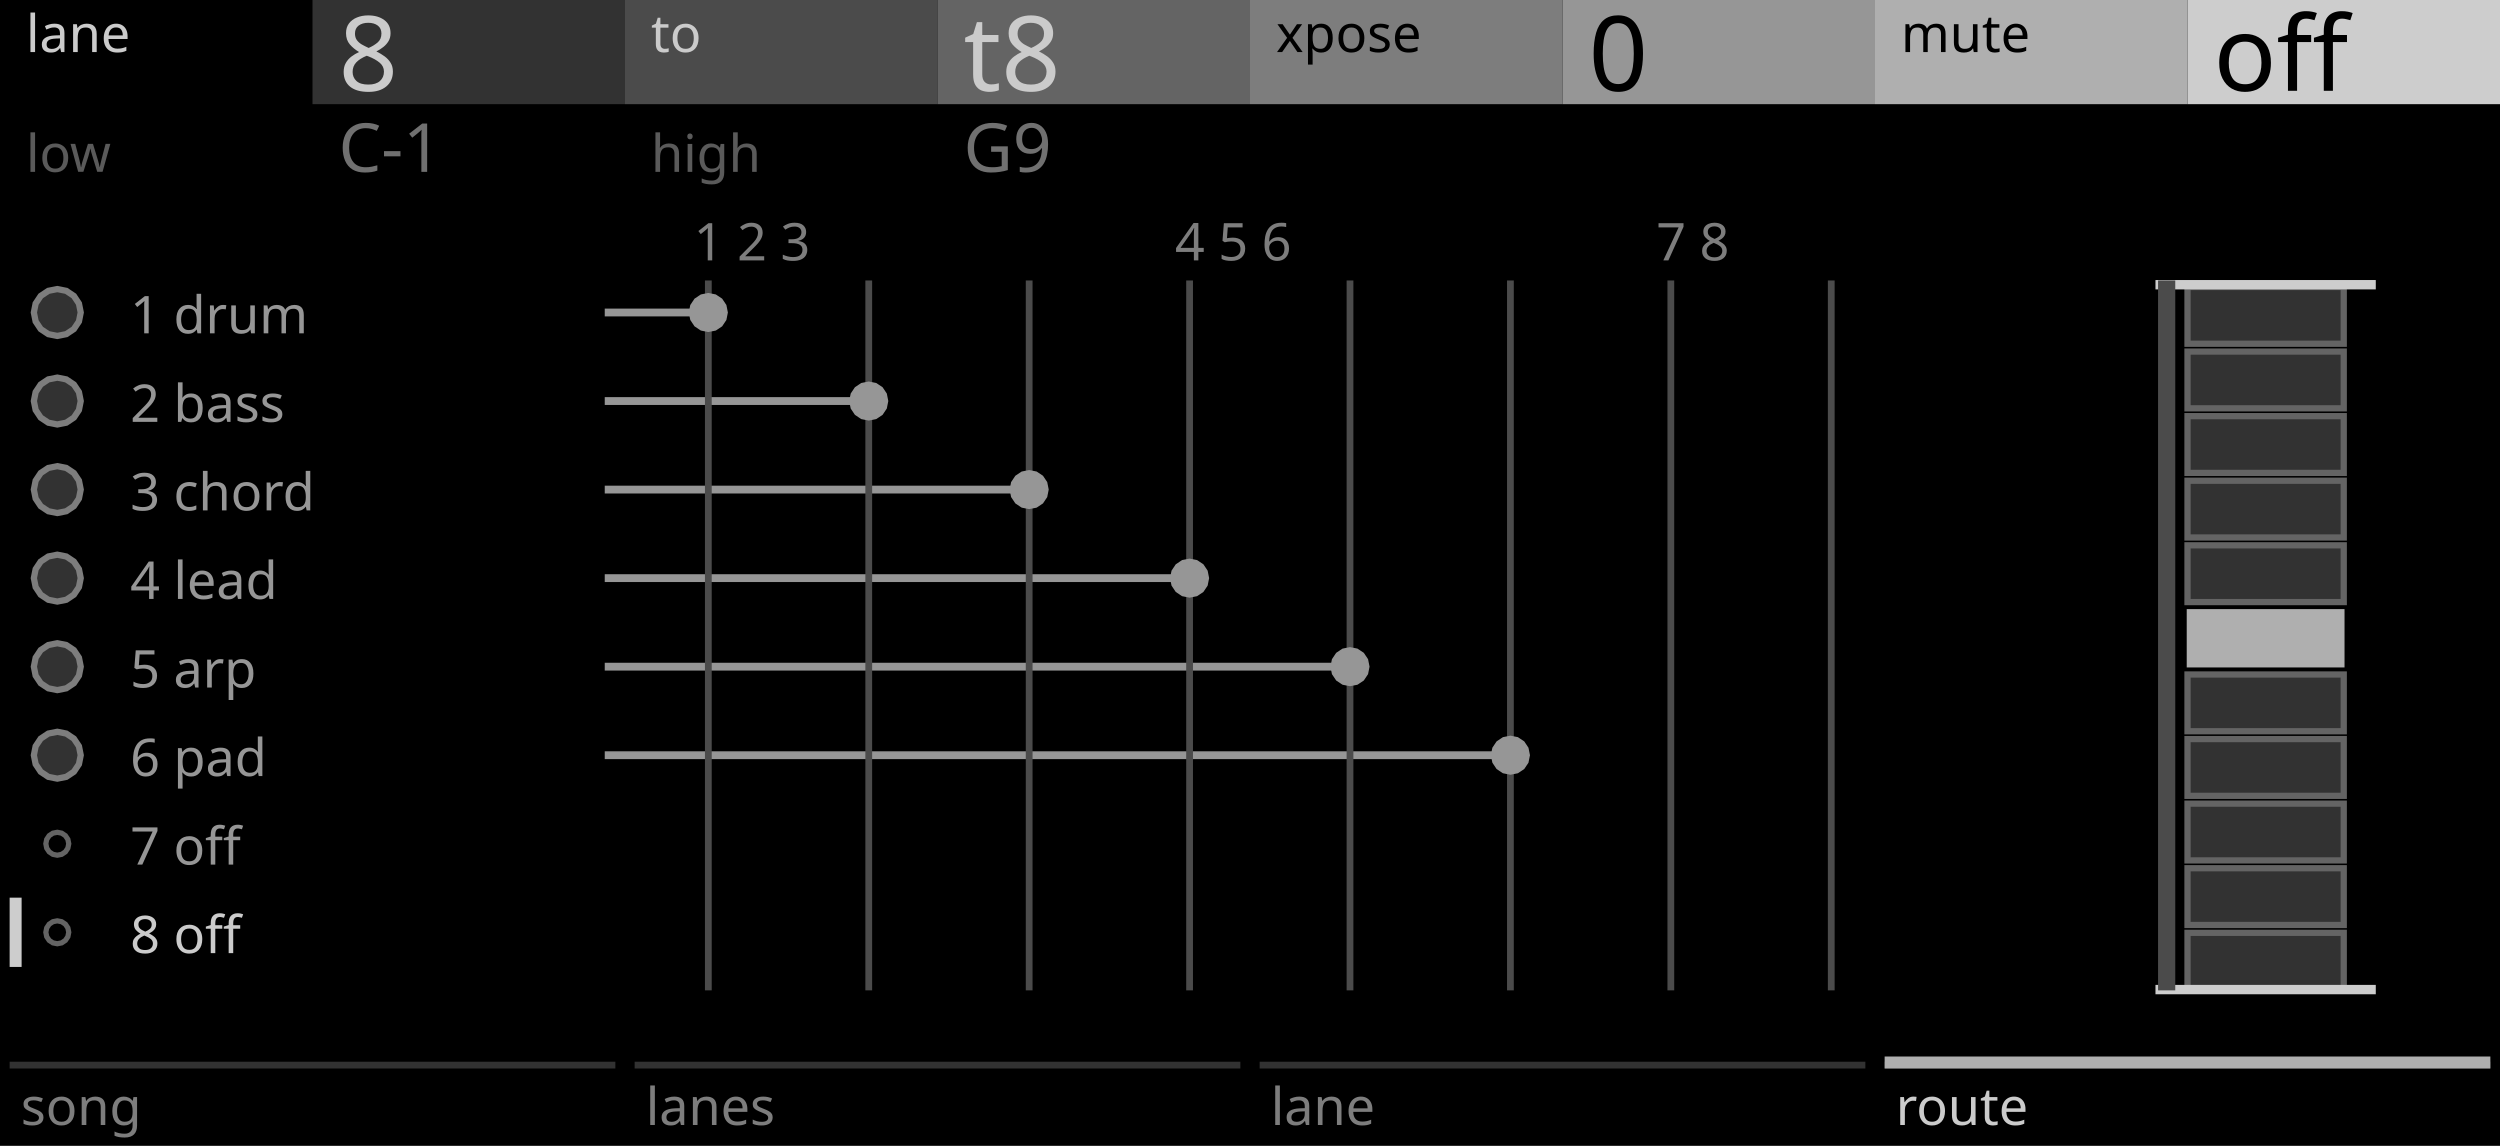
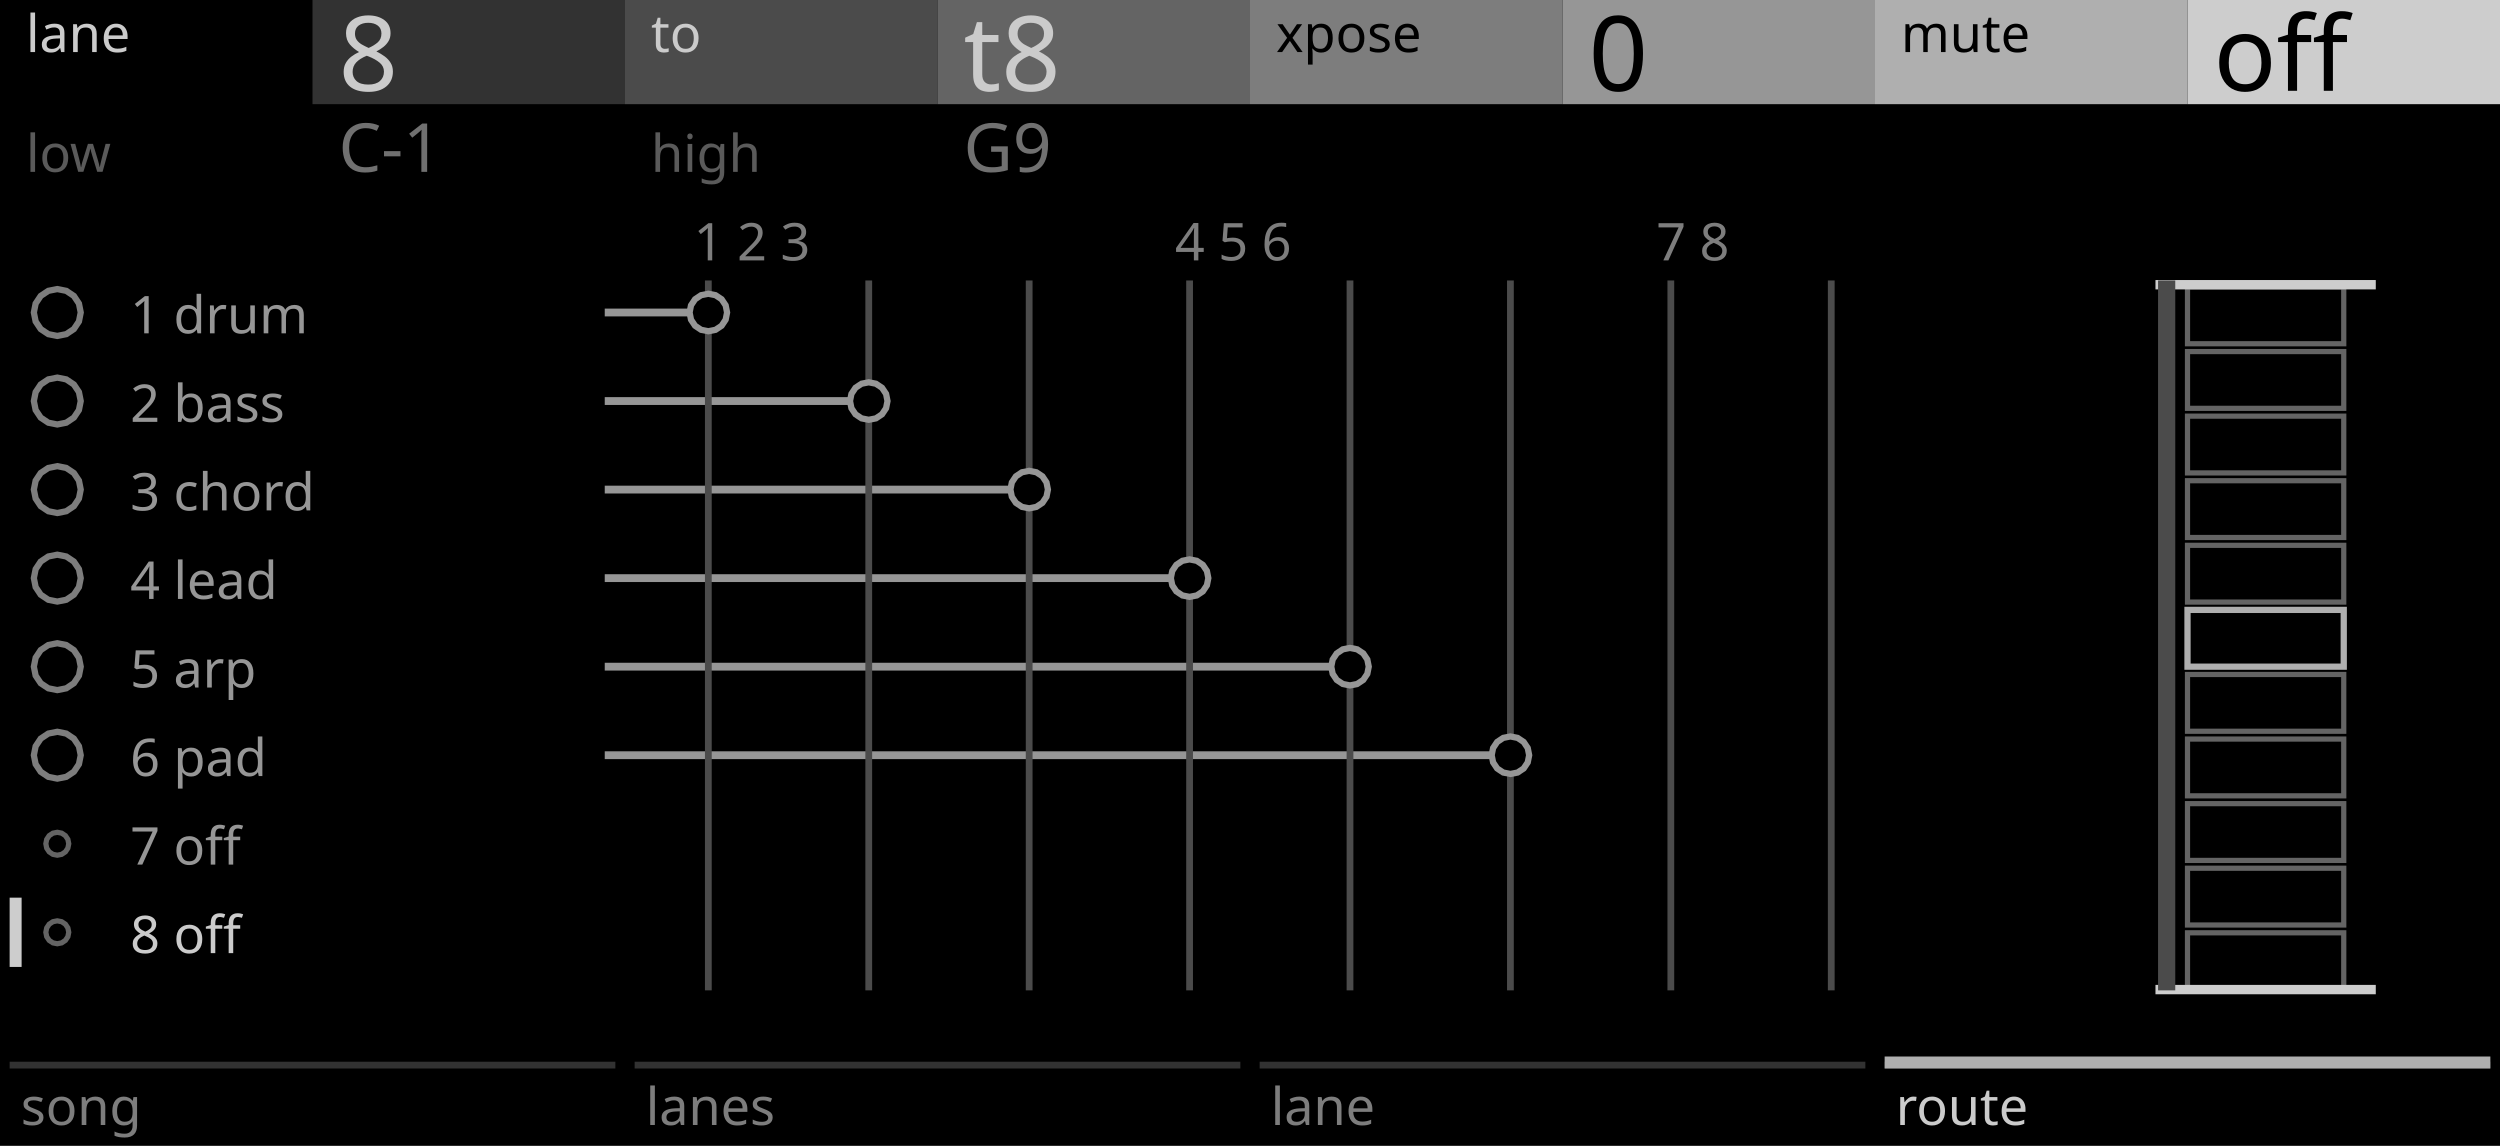
<svg xmlns="http://www.w3.org/2000/svg" width="480" height="220" viewBox="0 0 480 220">
  <g id="preview_canvas">
    <rect x="0" y="0" width="480" height="220" fill="#000000" stroke="none" />
  </g>
  <g id="preview_header">
    <rect x="0" y="0" width="60" height="20" fill="#000000" stroke="none" />
    <rect x="60" y="0" width="60" height="20" fill="#323232" stroke="none" />
    <rect x="120" y="0" width="60" height="20" fill="#4B4B4B" stroke="none" />
    <rect x="180" y="0" width="60" height="20" fill="#646464" stroke="none" />
    <rect x="240" y="0" width="60" height="20" fill="#7D7D7D" stroke="none" />
    <rect x="300" y="0" width="60" height="20" fill="#969696" stroke="none" />
    <rect x="360" y="0" width="60" height="20" fill="#AFAFAF" stroke="none" />
    <rect x="420" y="0" width="60" height="20" fill="#CDCDCD" stroke="none" />
    <text transform="matrix(1 0 0 1 5 10)" fill="#CBCBCB" stroke="none" font-family="UniversNextPro-Light" font-size="10px">lane</text>
    <text transform="matrix(1 0 0 1 65 17.44)" fill="#CBCBCB" stroke="none" font-family="UniversNextPro-Light" font-size="20px">8</text>
    <text transform="matrix(1 0 0 1 5 33)" fill="#5A5A5A" stroke="none" font-family="UniversNextPro-Light" font-size="10px">low</text>
    <text transform="matrix(1 0 0 1 65 33)" fill="#707070" stroke="none" font-family="UniversNextPro-Light" font-size="13px">C-1</text>
    <text transform="matrix(1 0 0 1 125 10)" fill="#CBCBCB" stroke="none" font-family="UniversNextPro-Light" font-size="10px">to</text>
    <text transform="matrix(1 0 0 1 185 17.44)" fill="#CBCBCB" stroke="none" font-family="UniversNextPro-Light" font-size="20px">t8</text>
    <text transform="matrix(1 0 0 1 125 33)" fill="#5A5A5A" stroke="none" font-family="UniversNextPro-Light" font-size="10px">high</text>
    <text transform="matrix(1 0 0 1 185 33)" fill="#707070" stroke="none" font-family="UniversNextPro-Light" font-size="13px">G9</text>
    <text transform="matrix(1 0 0 1 245 10)" fill="#000000" stroke="none" font-family="UniversNextPro-Light" font-size="10px">xpose</text>
    <text transform="matrix(1 0 0 1 305 17.44)" fill="#000000" stroke="none" font-family="UniversNextPro-Light" font-size="20px">0</text>
    <text transform="matrix(1 0 0 1 245 33)" fill="#5A5A5A" stroke="none" font-family="UniversNextPro-Light" font-size="10px" />
    <text transform="matrix(1 0 0 1 305 33)" fill="#707070" stroke="none" font-family="UniversNextPro-Light" font-size="13px" />
    <text transform="matrix(1 0 0 1 365 10)" fill="#000000" stroke="none" font-family="UniversNextPro-Light" font-size="10px">mute</text>
    <text transform="matrix(1 0 0 1 425 17.44)" fill="#000000" stroke="none" font-family="UniversNextPro-Light" font-size="20px">off</text>
    <text transform="matrix(1 0 0 1 365 33)" fill="#5A5A5A" stroke="none" font-family="UniversNextPro-Light" font-size="10px" />
    <text transform="matrix(1 0 0 1 425 33)" fill="#707070" stroke="none" font-family="UniversNextPro-Light" font-size="13px" />
  </g>
  <path id="cond_palette_0" d="M 700 300 L 704 300 L 704 304 Z" fill="#000000" stroke="#000000" stroke-width="0.2" />
  <path id="cond_palette_1" d="M 708 300 L 712 300 L 712 304 Z" fill="#323232" stroke="#323232" stroke-width="0.3" />
  <path id="cond_palette_2" d="M 716 300 L 720 300 L 720 304 Z" fill="#4B4B4B" stroke="#4B4B4B" stroke-width="0.3" />
  <path id="cond_palette_3" d="M 724 300 L 728 300 L 728 304 Z" fill="#646464" stroke="#646464" stroke-width="0.3" />
  <path id="cond_palette_4" d="M 732 300 L 736 300 L 736 304 Z" fill="#7D7D7D" stroke="#7D7D7D" stroke-width="0.3" />
  <path id="cond_palette_5" d="M 740 300 L 744 300 L 744 304 Z" fill="#969696" stroke="#969696" stroke-width="0.3" />
  <path id="cond_palette_6" d="M 748 300 L 752 300 L 752 304 Z" fill="#AFAFAF" stroke="#AFAFAF" stroke-width="0.3" />
  <path id="cond_palette_7" d="M 756 300 L 760 300 L 760 304 Z" fill="#CDCDCD" stroke="#CDCDCD" stroke-width="0.3" />
  <path id="cond_palette_8" d="M 764 300 L 768 300 L 768 304 Z" fill="#000000" stroke="#4B4B4B" stroke-width="1" />
  <path id="cond_palette_9" d="M 772 300 L 776 300 L 776 304 Z" fill="#000000" stroke="#646464" stroke-width="1" />
-   <path id="cond_palette_10" d="M 780 300 L 784 300 L 784 304 Z" fill="#000000" stroke="#969696" stroke-width="1.2" />
-   <path id="cond_palette_11" d="M 788 300 L 792 300 L 792 304 Z" fill="#323232" stroke="#646464" stroke-width="1.2" />
-   <path id="cond_palette_12" d="M 796 300 L 800 300 L 800 304 Z" fill="#323232" stroke="#7D7D7D" stroke-width="1.2" />
-   <path id="cond_palette_13" d="M 804 300 L 808 300 L 808 304 Z" fill="#323232" stroke="#969696" stroke-width="1.5" />
-   <path id="cond_palette_14" d="M 812 300 L 816 300 L 816 304 Z" fill="#323232" stroke="#CDCDCD" stroke-width="2" />
-   <path id="cond_palette_15" d="M 820 300 L 824 300 L 824 304 Z" fill="#969696" stroke="#AFAFAF" stroke-width="1.2" />
+   <path id="cond_palette_10" d="M 780 300 L 784 300 L 784 304 Z" fill="#000000" stroke="#7D7D7D" stroke-width="1.2" />
+   <path id="cond_palette_11" d="M 788 300 L 792 300 L 792 304 Z" fill="#000000" stroke="#969696" stroke-width="1.2" />
+   <path id="cond_palette_12" d="M 796 300 L 800 300 L 800 304 Z" fill="#000000" stroke="#AFAFAF" stroke-width="1.2" />
+   <path id="cond_palette_13" d="M 804 300 L 808 300 L 808 304 Z" fill="#000000" stroke="#969696" stroke-width="1.5" />
+   <path id="cond_palette_14" d="M 812 300 L 816 300 L 816 304 Z" fill="#000000" stroke="#CDCDCD" stroke-width="2" />
+   <path id="cond_palette_15" d="M 820 300 L 824 300 L 824 304 Z" fill="#000000" stroke="#CDCDCD" stroke-width="1.2" />
  <path d="M 2 204 L 118 204 L 118 205 L 2 205 Z" fill="#323232" stroke="#323232" stroke-width="0.3" />
  <path d="M 122 204 L 238 204 L 238 205 L 122 205 Z" fill="#323232" stroke="#323232" stroke-width="0.3" />
  <path d="M 242 204 L 358 204 L 358 205 L 242 205 Z" fill="#323232" stroke="#323232" stroke-width="0.3" />
  <path d="M 362 204 L 478 204 L 478 205 L 362 205 Z" fill="#323232" stroke="#323232" stroke-width="0.3" />
-   <path id="cond_node_35" transform="matrix(1 0 0 1 110 179)" d="M -400 -7.5 L 0 -7.5 L 0 7.5 L -400 7.5 Z" fill="#323232" stroke="#323232" stroke-width="0.3" />
-   <path id="cond_node_36" transform="matrix(1 0 0 1 136 60)" d="M -400 -0.6 L 0 -0.6 L 0 0.6 L -400 0.6 Z" fill="#969696" stroke="#969696" stroke-width="0.3" />
-   <path id="cond_node_37" transform="matrix(1 0 0 1 166.8 77)" d="M -400 -0.6 L 0 -0.6 L 0 0.6 L -400 0.6 Z" fill="#969696" stroke="#969696" stroke-width="0.3" />
-   <path id="cond_node_38" transform="matrix(1 0 0 1 197.6 94)" d="M -400 -0.6 L 0 -0.6 L 0 0.6 L -400 0.6 Z" fill="#969696" stroke="#969696" stroke-width="0.3" />
-   <path id="cond_node_39" transform="matrix(1 0 0 1 228.4 111)" d="M -400 -0.6 L 0 -0.6 L 0 0.6 L -400 0.6 Z" fill="#969696" stroke="#969696" stroke-width="0.3" />
-   <path id="cond_node_40" transform="matrix(1 0 0 1 259.2 128)" d="M -400 -0.6 L 0 -0.6 L 0 0.6 L -400 0.6 Z" fill="#969696" stroke="#969696" stroke-width="0.3" />
-   <path id="cond_node_41" transform="matrix(1 0 0 1 290 145)" d="M -400 -0.6 L 0 -0.6 L 0 0.6 L -400 0.6 Z" fill="#969696" stroke="#969696" stroke-width="0.3" />
-   <path id="cond_node_42" transform="matrix(1 0 0 1 110 162)" d="M -400 -0.6 L 0 -0.6 L 0 0.6 L -400 0.6 Z" fill="#646464" stroke="#646464" stroke-width="0.3" />
-   <path id="cond_node_43" transform="matrix(1 0 0 1 110 179)" d="M -400 -0.6 L 0 -0.6 L 0 0.6 L -400 0.6 Z" fill="#646464" stroke="#646464" stroke-width="0.3" />
-   <path id="cond_node_44" transform="matrix(1 0 0 1 0 52)" d="M 0 0 L 116 0 L 116 144 L 0 144 Z" fill="#000000" stroke="#000000" stroke-width="0.2" />
-   <path id="cond_node_45" transform="matrix(1 0 0 1 420 190)" d="M 0 -10.9 L 30 -10.9 L 30 0 L 0 0 Z" fill="#323232" stroke="#646464" stroke-width="1.2" />
-   <path id="cond_node_46" transform="matrix(1 0 0 1 420 177.6)" d="M 0 -10.9 L 30 -10.9 L 30 0 L 0 0 Z" fill="#323232" stroke="#646464" stroke-width="1.2" />
-   <path id="cond_node_47" transform="matrix(1 0 0 1 420 165.2)" d="M 0 -10.9 L 30 -10.9 L 30 0 L 0 0 Z" fill="#323232" stroke="#646464" stroke-width="1.2" />
-   <path id="cond_node_48" transform="matrix(1 0 0 1 420 152.8)" d="M 0 -10.9 L 30 -10.9 L 30 0 L 0 0 Z" fill="#323232" stroke="#646464" stroke-width="1.2" />
-   <path id="cond_node_49" transform="matrix(1 0 0 1 420 140.4)" d="M 0 -10.9 L 30 -10.9 L 30 0 L 0 0 Z" fill="#323232" stroke="#646464" stroke-width="1.2" />
-   <path id="cond_node_50" transform="matrix(1 0 0 1 420 128)" d="M 0 -10.9 L 30 -10.9 L 30 0 L 0 0 Z" fill="#AFAFAF" stroke="#AFAFAF" stroke-width="0.3" />
-   <path id="cond_node_51" transform="matrix(1 0 0 1 420 115.6)" d="M 0 -10.9 L 30 -10.9 L 30 0 L 0 0 Z" fill="#323232" stroke="#646464" stroke-width="1.2" />
-   <path id="cond_node_52" transform="matrix(1 0 0 1 420 103.2)" d="M 0 -10.9 L 30 -10.9 L 30 0 L 0 0 Z" fill="#323232" stroke="#646464" stroke-width="1.2" />
-   <path id="cond_node_53" transform="matrix(1 0 0 1 420 90.8)" d="M 0 -10.9 L 30 -10.9 L 30 0 L 0 0 Z" fill="#323232" stroke="#646464" stroke-width="1.2" />
-   <path id="cond_node_54" transform="matrix(1 0 0 1 420 78.4)" d="M 0 -10.9 L 30 -10.9 L 30 0 L 0 0 Z" fill="#323232" stroke="#646464" stroke-width="1.2" />
-   <path id="cond_node_55" transform="matrix(1 0 0 1 420 66)" d="M 0 -10.9 L 30 -10.9 L 30 0 L 0 0 Z" fill="#323232" stroke="#646464" stroke-width="1.2" />
-   <path id="cond_node_56" transform="matrix(1 0 0 1 136 54)" d="M -0.5 0 L 0.5 0 L 0.5 136 L -0.5 136 Z" fill="#4B4B4B" stroke="#4B4B4B" stroke-width="0.3" />
-   <path id="cond_node_57" transform="matrix(1 0 0 1 166.8 54)" d="M -0.5 0 L 0.5 0 L 0.5 136 L -0.5 136 Z" fill="#4B4B4B" stroke="#4B4B4B" stroke-width="0.3" />
-   <path id="cond_node_58" transform="matrix(1 0 0 1 197.6 54)" d="M -0.5 0 L 0.5 0 L 0.5 136 L -0.5 136 Z" fill="#4B4B4B" stroke="#4B4B4B" stroke-width="0.3" />
-   <path id="cond_node_59" transform="matrix(1 0 0 1 228.4 54)" d="M -0.5 0 L 0.5 0 L 0.5 136 L -0.5 136 Z" fill="#4B4B4B" stroke="#4B4B4B" stroke-width="0.3" />
-   <path id="cond_node_60" transform="matrix(1 0 0 1 259.2 54)" d="M -0.5 0 L 0.5 0 L 0.5 136 L -0.5 136 Z" fill="#4B4B4B" stroke="#4B4B4B" stroke-width="0.3" />
-   <path id="cond_node_61" transform="matrix(1 0 0 1 290 54)" d="M -0.5 0 L 0.5 0 L 0.5 136 L -0.5 136 Z" fill="#4B4B4B" stroke="#4B4B4B" stroke-width="0.3" />
-   <path id="cond_node_62" transform="matrix(1 0 0 1 320.8 54)" d="M -0.5 0 L 0.5 0 L 0.5 136 L -0.5 136 Z" fill="#4B4B4B" stroke="#4B4B4B" stroke-width="0.3" />
-   <path id="cond_node_63" transform="matrix(1 0 0 1 351.6 54)" d="M -0.5 0 L 0.5 0 L 0.5 136 L -0.5 136 Z" fill="#4B4B4B" stroke="#4B4B4B" stroke-width="0.3" />
-   <path id="cond_node_86" transform="matrix(1 0 0 1 136 60)" d="M 0 -3.6 L 1.378 -3.326 L 2.546 -2.546 L 3.326 -1.378 L 3.6 0 L 3.326 1.378 L 2.546 2.546 L 1.378 3.326 L 0 3.6 L -1.378 3.326 L -2.546 2.546 L -3.326 1.378 L -3.6 0 L -3.326 -1.378 L -2.546 -2.546 L -1.378 -3.326 Z" fill="#969696" stroke="#969696" stroke-width="0.3" />
-   <path id="cond_node_87" transform="matrix(1 0 0 1 166.8 77)" d="M 0 -3.6 L 1.378 -3.326 L 2.546 -2.546 L 3.326 -1.378 L 3.6 0 L 3.326 1.378 L 2.546 2.546 L 1.378 3.326 L 0 3.6 L -1.378 3.326 L -2.546 2.546 L -3.326 1.378 L -3.6 0 L -3.326 -1.378 L -2.546 -2.546 L -1.378 -3.326 Z" fill="#969696" stroke="#969696" stroke-width="0.3" />
-   <path id="cond_node_88" transform="matrix(1 0 0 1 197.6 94)" d="M 0 -3.6 L 1.378 -3.326 L 2.546 -2.546 L 3.326 -1.378 L 3.6 0 L 3.326 1.378 L 2.546 2.546 L 1.378 3.326 L 0 3.6 L -1.378 3.326 L -2.546 2.546 L -3.326 1.378 L -3.6 0 L -3.326 -1.378 L -2.546 -2.546 L -1.378 -3.326 Z" fill="#969696" stroke="#969696" stroke-width="0.3" />
-   <path id="cond_node_89" transform="matrix(1 0 0 1 228.4 111)" d="M 0 -3.6 L 1.378 -3.326 L 2.546 -2.546 L 3.326 -1.378 L 3.6 0 L 3.326 1.378 L 2.546 2.546 L 1.378 3.326 L 0 3.6 L -1.378 3.326 L -2.546 2.546 L -3.326 1.378 L -3.6 0 L -3.326 -1.378 L -2.546 -2.546 L -1.378 -3.326 Z" fill="#969696" stroke="#969696" stroke-width="0.3" />
-   <path id="cond_node_90" transform="matrix(1 0 0 1 259.2 128)" d="M 0 -3.6 L 1.378 -3.326 L 2.546 -2.546 L 3.326 -1.378 L 3.6 0 L 3.326 1.378 L 2.546 2.546 L 1.378 3.326 L 0 3.6 L -1.378 3.326 L -2.546 2.546 L -3.326 1.378 L -3.6 0 L -3.326 -1.378 L -2.546 -2.546 L -1.378 -3.326 Z" fill="#969696" stroke="#969696" stroke-width="0.3" />
-   <path id="cond_node_91" transform="matrix(1 0 0 1 290 145)" d="M 0 -3.6 L 1.378 -3.326 L 2.546 -2.546 L 3.326 -1.378 L 3.6 0 L 3.326 1.378 L 2.546 2.546 L 1.378 3.326 L 0 3.6 L -1.378 3.326 L -2.546 2.546 L -3.326 1.378 L -3.6 0 L -3.326 -1.378 L -2.546 -2.546 L -1.378 -3.326 Z" fill="#969696" stroke="#969696" stroke-width="0.3" />
-   <path id="cond_node_218" transform="matrix(1 0 0 1 11 60)" d="M 0 -4.5 L 1.722 -4.157 L 3.182 -3.182 L 4.157 -1.722 L 4.5 0 L 4.157 1.722 L 3.182 3.182 L 1.722 4.157 L 0 4.5 L -1.722 4.157 L -3.182 3.182 L -4.157 1.722 L -4.5 0 L -4.157 -1.722 L -3.182 -3.182 L -1.722 -4.157 Z" fill="#323232" stroke="#7D7D7D" stroke-width="1.2" />
-   <path id="cond_node_219" transform="matrix(1 0 0 1 11 77)" d="M 0 -4.5 L 1.722 -4.157 L 3.182 -3.182 L 4.157 -1.722 L 4.5 0 L 4.157 1.722 L 3.182 3.182 L 1.722 4.157 L 0 4.5 L -1.722 4.157 L -3.182 3.182 L -4.157 1.722 L -4.5 0 L -4.157 -1.722 L -3.182 -3.182 L -1.722 -4.157 Z" fill="#323232" stroke="#7D7D7D" stroke-width="1.2" />
-   <path id="cond_node_220" transform="matrix(1 0 0 1 11 94)" d="M 0 -4.5 L 1.722 -4.157 L 3.182 -3.182 L 4.157 -1.722 L 4.5 0 L 4.157 1.722 L 3.182 3.182 L 1.722 4.157 L 0 4.5 L -1.722 4.157 L -3.182 3.182 L -4.157 1.722 L -4.5 0 L -4.157 -1.722 L -3.182 -3.182 L -1.722 -4.157 Z" fill="#323232" stroke="#7D7D7D" stroke-width="1.2" />
-   <path id="cond_node_221" transform="matrix(1 0 0 1 11 111)" d="M 0 -4.5 L 1.722 -4.157 L 3.182 -3.182 L 4.157 -1.722 L 4.5 0 L 4.157 1.722 L 3.182 3.182 L 1.722 4.157 L 0 4.5 L -1.722 4.157 L -3.182 3.182 L -4.157 1.722 L -4.5 0 L -4.157 -1.722 L -3.182 -3.182 L -1.722 -4.157 Z" fill="#323232" stroke="#7D7D7D" stroke-width="1.2" />
-   <path id="cond_node_222" transform="matrix(1 0 0 1 11 128)" d="M 0 -4.5 L 1.722 -4.157 L 3.182 -3.182 L 4.157 -1.722 L 4.5 0 L 4.157 1.722 L 3.182 3.182 L 1.722 4.157 L 0 4.5 L -1.722 4.157 L -3.182 3.182 L -4.157 1.722 L -4.5 0 L -4.157 -1.722 L -3.182 -3.182 L -1.722 -4.157 Z" fill="#323232" stroke="#7D7D7D" stroke-width="1.2" />
-   <path id="cond_node_223" transform="matrix(1 0 0 1 11 145)" d="M 0 -4.5 L 1.722 -4.157 L 3.182 -3.182 L 4.157 -1.722 L 4.5 0 L 4.157 1.722 L 3.182 3.182 L 1.722 4.157 L 0 4.5 L -1.722 4.157 L -3.182 3.182 L -4.157 1.722 L -4.5 0 L -4.157 -1.722 L -3.182 -3.182 L -1.722 -4.157 Z" fill="#323232" stroke="#7D7D7D" stroke-width="1.2" />
-   <path id="cond_node_224" transform="matrix(1 0 0 1 11 162)" d="M 0 -2.2 L 0.842 -2.033 L 1.556 -1.556 L 2.033 -0.842 L 2.2 0 L 2.033 0.842 L 1.556 1.556 L 0.842 2.033 L 0 2.2 L -0.842 2.033 L -1.556 1.556 L -2.033 0.842 L -2.2 0 L -2.033 -0.842 L -1.556 -1.556 L -0.842 -2.033 Z" fill="#000000" stroke="#646464" stroke-width="1" />
-   <path id="cond_node_225" transform="matrix(1 0 0 1 11 179)" d="M 0 -2.2 L 0.842 -2.033 L 1.556 -1.556 L 2.033 -0.842 L 2.2 0 L 2.033 0.842 L 1.556 1.556 L 0.842 2.033 L 0 2.2 L -0.842 2.033 L -1.556 1.556 L -2.033 0.842 L -2.2 0 L -2.033 -0.842 L -1.556 -1.556 L -0.842 -2.033 Z" fill="#000000" stroke="#646464" stroke-width="1" />
-   <path id="cond_node_235" transform="matrix(1 0 0 1 420 190)" d="M -6 -0.75 L 36 -0.75 L 36 0.75 L -6 0.75 Z" fill="#CDCDCD" stroke="#CDCDCD" stroke-width="0.3" />
-   <path id="cond_node_236" transform="matrix(1 0 0 1 420 54.666)" d="M -6 -0.75 L 36 -0.75 L 36 0.75 L -6 0.75 Z" fill="#CDCDCD" stroke="#CDCDCD" stroke-width="0.3" />
-   <path id="cond_node_245" transform="matrix(1 0 0 1 416 54)" d="M -1.5 0 L 1.5 0 L 1.5 136 L -1.5 136 Z" fill="#4B4B4B" stroke="#4B4B4B" stroke-width="0.3" />
-   <path id="cond_node_246" transform="matrix(1 0 0 1 2 172.5)" d="M 0 0 L 2 0 L 2 13 L 0 13 Z" fill="#CDCDCD" stroke="#CDCDCD" stroke-width="0.3" />
-   <path id="cond_node_250" transform="matrix(1 0 0 1 362 203)" d="M 0 0 L 116 0 L 116 2 L 0 2 Z" fill="#AFAFAF" stroke="#AFAFAF" stroke-width="0.3" />
+   <path id="cond_node_32" transform="matrix(1 0 0 1 136 60)" d="M -400 -0.6 L 0 -0.6 L 0 0.6 L -400 0.6 Z" fill="#969696" stroke="#969696" stroke-width="0.3" />
+   <path id="cond_node_33" transform="matrix(1 0 0 1 166.8 77)" d="M -400 -0.6 L 0 -0.6 L 0 0.6 L -400 0.6 Z" fill="#969696" stroke="#969696" stroke-width="0.3" />
+   <path id="cond_node_34" transform="matrix(1 0 0 1 197.6 94)" d="M -400 -0.6 L 0 -0.6 L 0 0.6 L -400 0.6 Z" fill="#969696" stroke="#969696" stroke-width="0.3" />
+   <path id="cond_node_35" transform="matrix(1 0 0 1 228.4 111)" d="M -400 -0.6 L 0 -0.6 L 0 0.6 L -400 0.6 Z" fill="#969696" stroke="#969696" stroke-width="0.3" />
+   <path id="cond_node_36" transform="matrix(1 0 0 1 259.2 128)" d="M -400 -0.6 L 0 -0.6 L 0 0.6 L -400 0.6 Z" fill="#969696" stroke="#969696" stroke-width="0.3" />
+   <path id="cond_node_37" transform="matrix(1 0 0 1 290 145)" d="M -400 -0.6 L 0 -0.6 L 0 0.6 L -400 0.6 Z" fill="#969696" stroke="#969696" stroke-width="0.3" />
+   <path id="cond_node_38" transform="matrix(1 0 0 1 110 162)" d="M -400 -0.6 L 0 -0.6 L 0 0.6 L -400 0.6 Z" fill="#646464" stroke="#646464" stroke-width="0.3" />
+   <path id="cond_node_39" transform="matrix(1 0 0 1 110 179)" d="M -400 -0.6 L 0 -0.6 L 0 0.6 L -400 0.6 Z" fill="#646464" stroke="#646464" stroke-width="0.3" />
+   <path id="cond_node_40" transform="matrix(1 0 0 1 0 52)" d="M 0 0 L 116 0 L 116 144 L 0 144 Z" fill="#000000" stroke="#000000" stroke-width="0.2" />
+   <path id="cond_node_41" transform="matrix(1 0 0 1 420 190)" d="M 0 -10.9 L 30 -10.9 L 30 0 L 0 0 Z" fill="#000000" stroke="#646464" stroke-width="1" />
+   <path id="cond_node_42" transform="matrix(1 0 0 1 420 177.6)" d="M 0 -10.9 L 30 -10.9 L 30 0 L 0 0 Z" fill="#000000" stroke="#646464" stroke-width="1" />
+   <path id="cond_node_43" transform="matrix(1 0 0 1 420 165.2)" d="M 0 -10.9 L 30 -10.9 L 30 0 L 0 0 Z" fill="#000000" stroke="#646464" stroke-width="1" />
+   <path id="cond_node_44" transform="matrix(1 0 0 1 420 152.8)" d="M 0 -10.9 L 30 -10.9 L 30 0 L 0 0 Z" fill="#000000" stroke="#646464" stroke-width="1" />
+   <path id="cond_node_45" transform="matrix(1 0 0 1 420 140.4)" d="M 0 -10.9 L 30 -10.9 L 30 0 L 0 0 Z" fill="#000000" stroke="#646464" stroke-width="1" />
+   <path id="cond_node_46" transform="matrix(1 0 0 1 420 128)" d="M 0 -10.9 L 30 -10.9 L 30 0 L 0 0 Z" fill="#000000" stroke="#AFAFAF" stroke-width="1.2" />
+   <path id="cond_node_47" transform="matrix(1 0 0 1 420 115.6)" d="M 0 -10.9 L 30 -10.9 L 30 0 L 0 0 Z" fill="#000000" stroke="#646464" stroke-width="1" />
+   <path id="cond_node_48" transform="matrix(1 0 0 1 420 103.2)" d="M 0 -10.9 L 30 -10.9 L 30 0 L 0 0 Z" fill="#000000" stroke="#646464" stroke-width="1" />
+   <path id="cond_node_49" transform="matrix(1 0 0 1 420 90.8)" d="M 0 -10.9 L 30 -10.9 L 30 0 L 0 0 Z" fill="#000000" stroke="#646464" stroke-width="1" />
+   <path id="cond_node_50" transform="matrix(1 0 0 1 420 78.4)" d="M 0 -10.9 L 30 -10.9 L 30 0 L 0 0 Z" fill="#000000" stroke="#646464" stroke-width="1" />
+   <path id="cond_node_51" transform="matrix(1 0 0 1 420 66)" d="M 0 -10.9 L 30 -10.9 L 30 0 L 0 0 Z" fill="#000000" stroke="#646464" stroke-width="1" />
+   <path id="cond_node_52" transform="matrix(1 0 0 1 136 54)" d="M -0.5 0 L 0.5 0 L 0.5 136 L -0.5 136 Z" fill="#4B4B4B" stroke="#4B4B4B" stroke-width="0.3" />
+   <path id="cond_node_53" transform="matrix(1 0 0 1 166.8 54)" d="M -0.5 0 L 0.5 0 L 0.5 136 L -0.5 136 Z" fill="#4B4B4B" stroke="#4B4B4B" stroke-width="0.3" />
+   <path id="cond_node_54" transform="matrix(1 0 0 1 197.6 54)" d="M -0.5 0 L 0.5 0 L 0.5 136 L -0.5 136 Z" fill="#4B4B4B" stroke="#4B4B4B" stroke-width="0.3" />
+   <path id="cond_node_55" transform="matrix(1 0 0 1 228.4 54)" d="M -0.5 0 L 0.5 0 L 0.5 136 L -0.5 136 Z" fill="#4B4B4B" stroke="#4B4B4B" stroke-width="0.3" />
+   <path id="cond_node_56" transform="matrix(1 0 0 1 259.2 54)" d="M -0.5 0 L 0.5 0 L 0.5 136 L -0.5 136 Z" fill="#4B4B4B" stroke="#4B4B4B" stroke-width="0.3" />
+   <path id="cond_node_57" transform="matrix(1 0 0 1 290 54)" d="M -0.5 0 L 0.5 0 L 0.5 136 L -0.5 136 Z" fill="#4B4B4B" stroke="#4B4B4B" stroke-width="0.3" />
+   <path id="cond_node_58" transform="matrix(1 0 0 1 320.8 54)" d="M -0.5 0 L 0.5 0 L 0.5 136 L -0.5 136 Z" fill="#4B4B4B" stroke="#4B4B4B" stroke-width="0.3" />
+   <path id="cond_node_59" transform="matrix(1 0 0 1 351.6 54)" d="M -0.5 0 L 0.5 0 L 0.5 136 L -0.5 136 Z" fill="#4B4B4B" stroke="#4B4B4B" stroke-width="0.3" />
+   <path id="cond_node_82" transform="matrix(1 0 0 1 136 60)" d="M 0 -3.6 L 1.378 -3.326 L 2.546 -2.546 L 3.326 -1.378 L 3.6 0 L 3.326 1.378 L 2.546 2.546 L 1.378 3.326 L 0 3.6 L -1.378 3.326 L -2.546 2.546 L -3.326 1.378 L -3.6 0 L -3.326 -1.378 L -2.546 -2.546 L -1.378 -3.326 Z" fill="#000000" stroke="#969696" stroke-width="1.2" />
+   <path id="cond_node_83" transform="matrix(1 0 0 1 166.8 77)" d="M 0 -3.6 L 1.378 -3.326 L 2.546 -2.546 L 3.326 -1.378 L 3.6 0 L 3.326 1.378 L 2.546 2.546 L 1.378 3.326 L 0 3.6 L -1.378 3.326 L -2.546 2.546 L -3.326 1.378 L -3.6 0 L -3.326 -1.378 L -2.546 -2.546 L -1.378 -3.326 Z" fill="#000000" stroke="#969696" stroke-width="1.2" />
+   <path id="cond_node_84" transform="matrix(1 0 0 1 197.6 94)" d="M 0 -3.6 L 1.378 -3.326 L 2.546 -2.546 L 3.326 -1.378 L 3.6 0 L 3.326 1.378 L 2.546 2.546 L 1.378 3.326 L 0 3.6 L -1.378 3.326 L -2.546 2.546 L -3.326 1.378 L -3.6 0 L -3.326 -1.378 L -2.546 -2.546 L -1.378 -3.326 Z" fill="#000000" stroke="#969696" stroke-width="1.2" />
+   <path id="cond_node_85" transform="matrix(1 0 0 1 228.4 111)" d="M 0 -3.6 L 1.378 -3.326 L 2.546 -2.546 L 3.326 -1.378 L 3.6 0 L 3.326 1.378 L 2.546 2.546 L 1.378 3.326 L 0 3.6 L -1.378 3.326 L -2.546 2.546 L -3.326 1.378 L -3.6 0 L -3.326 -1.378 L -2.546 -2.546 L -1.378 -3.326 Z" fill="#000000" stroke="#969696" stroke-width="1.2" />
+   <path id="cond_node_86" transform="matrix(1 0 0 1 259.2 128)" d="M 0 -3.6 L 1.378 -3.326 L 2.546 -2.546 L 3.326 -1.378 L 3.6 0 L 3.326 1.378 L 2.546 2.546 L 1.378 3.326 L 0 3.6 L -1.378 3.326 L -2.546 2.546 L -3.326 1.378 L -3.6 0 L -3.326 -1.378 L -2.546 -2.546 L -1.378 -3.326 Z" fill="#000000" stroke="#969696" stroke-width="1.2" />
+   <path id="cond_node_87" transform="matrix(1 0 0 1 290 145)" d="M 0 -3.6 L 1.378 -3.326 L 2.546 -2.546 L 3.326 -1.378 L 3.6 0 L 3.326 1.378 L 2.546 2.546 L 1.378 3.326 L 0 3.6 L -1.378 3.326 L -2.546 2.546 L -3.326 1.378 L -3.6 0 L -3.326 -1.378 L -2.546 -2.546 L -1.378 -3.326 Z" fill="#000000" stroke="#969696" stroke-width="1.2" />
+   <path id="cond_node_214" transform="matrix(1 0 0 1 11 60)" d="M 0 -4.5 L 1.722 -4.157 L 3.182 -3.182 L 4.157 -1.722 L 4.5 0 L 4.157 1.722 L 3.182 3.182 L 1.722 4.157 L 0 4.5 L -1.722 4.157 L -3.182 3.182 L -4.157 1.722 L -4.5 0 L -4.157 -1.722 L -3.182 -3.182 L -1.722 -4.157 Z" fill="#000000" stroke="#7D7D7D" stroke-width="1.2" />
+   <path id="cond_node_215" transform="matrix(1 0 0 1 11 77)" d="M 0 -4.5 L 1.722 -4.157 L 3.182 -3.182 L 4.157 -1.722 L 4.5 0 L 4.157 1.722 L 3.182 3.182 L 1.722 4.157 L 0 4.5 L -1.722 4.157 L -3.182 3.182 L -4.157 1.722 L -4.5 0 L -4.157 -1.722 L -3.182 -3.182 L -1.722 -4.157 Z" fill="#000000" stroke="#7D7D7D" stroke-width="1.2" />
+   <path id="cond_node_216" transform="matrix(1 0 0 1 11 94)" d="M 0 -4.5 L 1.722 -4.157 L 3.182 -3.182 L 4.157 -1.722 L 4.5 0 L 4.157 1.722 L 3.182 3.182 L 1.722 4.157 L 0 4.5 L -1.722 4.157 L -3.182 3.182 L -4.157 1.722 L -4.5 0 L -4.157 -1.722 L -3.182 -3.182 L -1.722 -4.157 Z" fill="#000000" stroke="#7D7D7D" stroke-width="1.2" />
+   <path id="cond_node_217" transform="matrix(1 0 0 1 11 111)" d="M 0 -4.5 L 1.722 -4.157 L 3.182 -3.182 L 4.157 -1.722 L 4.5 0 L 4.157 1.722 L 3.182 3.182 L 1.722 4.157 L 0 4.5 L -1.722 4.157 L -3.182 3.182 L -4.157 1.722 L -4.5 0 L -4.157 -1.722 L -3.182 -3.182 L -1.722 -4.157 Z" fill="#000000" stroke="#7D7D7D" stroke-width="1.2" />
+   <path id="cond_node_218" transform="matrix(1 0 0 1 11 128)" d="M 0 -4.5 L 1.722 -4.157 L 3.182 -3.182 L 4.157 -1.722 L 4.5 0 L 4.157 1.722 L 3.182 3.182 L 1.722 4.157 L 0 4.5 L -1.722 4.157 L -3.182 3.182 L -4.157 1.722 L -4.5 0 L -4.157 -1.722 L -3.182 -3.182 L -1.722 -4.157 Z" fill="#000000" stroke="#7D7D7D" stroke-width="1.2" />
+   <path id="cond_node_219" transform="matrix(1 0 0 1 11 145)" d="M 0 -4.5 L 1.722 -4.157 L 3.182 -3.182 L 4.157 -1.722 L 4.5 0 L 4.157 1.722 L 3.182 3.182 L 1.722 4.157 L 0 4.5 L -1.722 4.157 L -3.182 3.182 L -4.157 1.722 L -4.5 0 L -4.157 -1.722 L -3.182 -3.182 L -1.722 -4.157 Z" fill="#000000" stroke="#7D7D7D" stroke-width="1.2" />
+   <path id="cond_node_220" transform="matrix(1 0 0 1 11 162)" d="M 0 -2.2 L 0.842 -2.033 L 1.556 -1.556 L 2.033 -0.842 L 2.2 0 L 2.033 0.842 L 1.556 1.556 L 0.842 2.033 L 0 2.2 L -0.842 2.033 L -1.556 1.556 L -2.033 0.842 L -2.2 0 L -2.033 -0.842 L -1.556 -1.556 L -0.842 -2.033 Z" fill="#000000" stroke="#646464" stroke-width="1" />
+   <path id="cond_node_221" transform="matrix(1 0 0 1 11 179)" d="M 0 -2.2 L 0.842 -2.033 L 1.556 -1.556 L 2.033 -0.842 L 2.2 0 L 2.033 0.842 L 1.556 1.556 L 0.842 2.033 L 0 2.2 L -0.842 2.033 L -1.556 1.556 L -2.033 0.842 L -2.2 0 L -2.033 -0.842 L -1.556 -1.556 L -0.842 -2.033 Z" fill="#000000" stroke="#646464" stroke-width="1" />
+   <path id="cond_node_231" transform="matrix(1 0 0 1 420 190)" d="M -6 -0.75 L 36 -0.75 L 36 0.75 L -6 0.75 Z" fill="#CDCDCD" stroke="#CDCDCD" stroke-width="0.3" />
+   <path id="cond_node_232" transform="matrix(1 0 0 1 420 54.666)" d="M -6 -0.75 L 36 -0.75 L 36 0.75 L -6 0.75 Z" fill="#CDCDCD" stroke="#CDCDCD" stroke-width="0.3" />
+   <path id="cond_node_241" transform="matrix(1 0 0 1 416 54)" d="M -1.5 0 L 1.5 0 L 1.5 136 L -1.5 136 Z" fill="#4B4B4B" stroke="#4B4B4B" stroke-width="0.3" />
+   <path id="cond_node_242" transform="matrix(1 0 0 1 2 172.5)" d="M 0 0 L 2 0 L 2 13 L 0 13 Z" fill="#CDCDCD" stroke="#CDCDCD" stroke-width="0.3" />
+   <path id="cond_node_246" transform="matrix(1 0 0 1 362 203)" d="M 0 0 L 116 0 L 116 2 L 0 2 Z" fill="#AFAFAF" stroke="#AFAFAF" stroke-width="0.3" />
  <text id="cond_text_16" transform="matrix(1 0 0 1 4 216)" fill="#7D7D7D" stroke="none" font-family="UniversNextPro-Light" font-size="10px">song</text>
  <text id="cond_text_17" transform="matrix(1 0 0 1 124 216)" fill="#7D7D7D" stroke="none" font-family="UniversNextPro-Light" font-size="10px">lanes</text>
  <text id="cond_text_18" transform="matrix(1 0 0 1 244 216)" fill="#7D7D7D" stroke="none" font-family="UniversNextPro-Light" font-size="10px">lane</text>
  <text id="cond_text_19" transform="matrix(1 0 0 1 364 216)" fill="#CBCBCB" stroke="none" font-family="UniversNextPro-Light" font-size="10px">route</text>
  <text id="cond_text_28" transform="matrix(1 0 0 1 133.2 50)" fill="#7D7D7D" stroke="none" font-family="UniversNextPro-Light" font-size="10px">1         2         3</text>
  <text id="cond_text_29" transform="matrix(1 0 0 1 225.6 50)" fill="#7D7D7D" stroke="none" font-family="UniversNextPro-Light" font-size="10px">4         5         6</text>
  <text id="cond_text_30" transform="matrix(1 0 0 1 318 50)" fill="#7D7D7D" stroke="none" font-family="UniversNextPro-Light" font-size="10px">7         8</text>
  <text id="cond_text_20" transform="matrix(1 0 0 1 25 64)" fill="#969696" stroke="none" font-family="UniversNextPro-Light" font-size="10px">1 drum</text>
  <text id="cond_text_21" transform="matrix(1 0 0 1 25 81)" fill="#969696" stroke="none" font-family="UniversNextPro-Light" font-size="10px">2 bass</text>
  <text id="cond_text_22" transform="matrix(1 0 0 1 25 98)" fill="#969696" stroke="none" font-family="UniversNextPro-Light" font-size="10px">3 chord</text>
  <text id="cond_text_23" transform="matrix(1 0 0 1 25 115)" fill="#969696" stroke="none" font-family="UniversNextPro-Light" font-size="10px">4 lead</text>
  <text id="cond_text_24" transform="matrix(1 0 0 1 25 132)" fill="#969696" stroke="none" font-family="UniversNextPro-Light" font-size="10px">5 arp</text>
  <text id="cond_text_25" transform="matrix(1 0 0 1 25 149)" fill="#969696" stroke="none" font-family="UniversNextPro-Light" font-size="10px">6 pad</text>
  <text id="cond_text_26" transform="matrix(1 0 0 1 25 166)" fill="#969696" stroke="none" font-family="UniversNextPro-Light" font-size="10px">7 off</text>
  <text id="cond_text_27" transform="matrix(1 0 0 1 25 183)" fill="#CBCBCB" stroke="none" font-family="UniversNextPro-Light" font-size="10px">8 off</text>
</svg>
